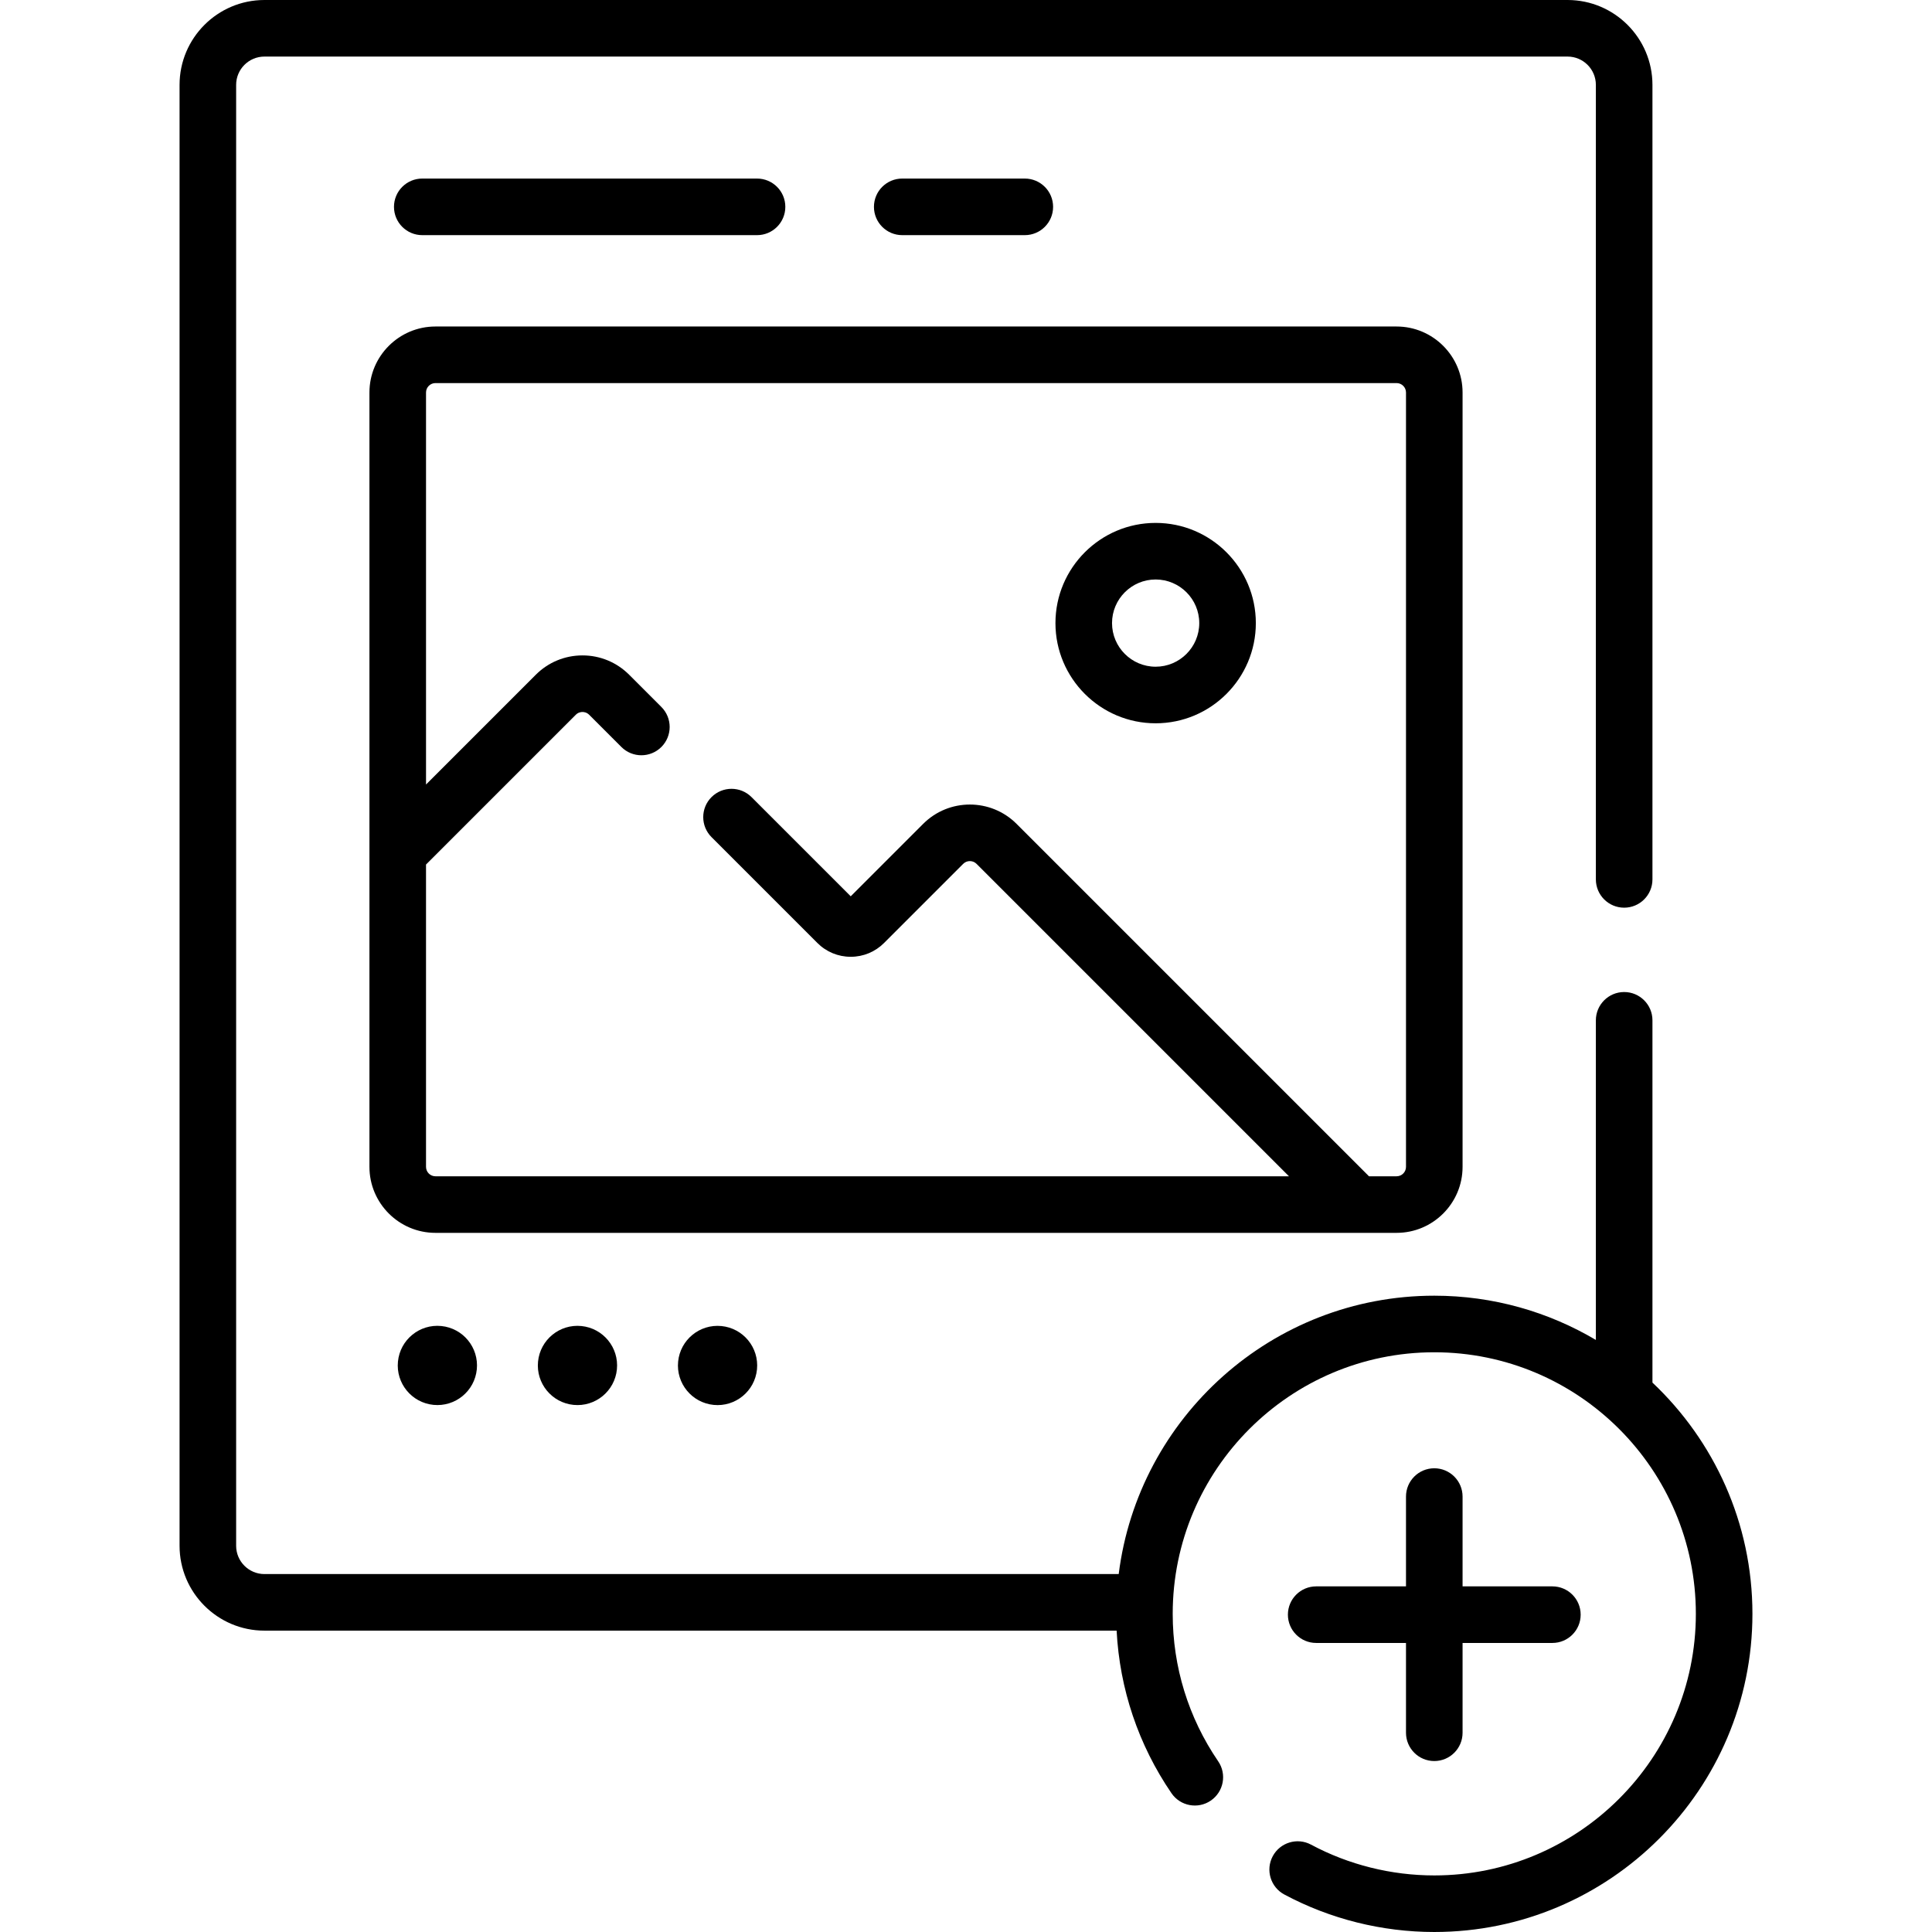
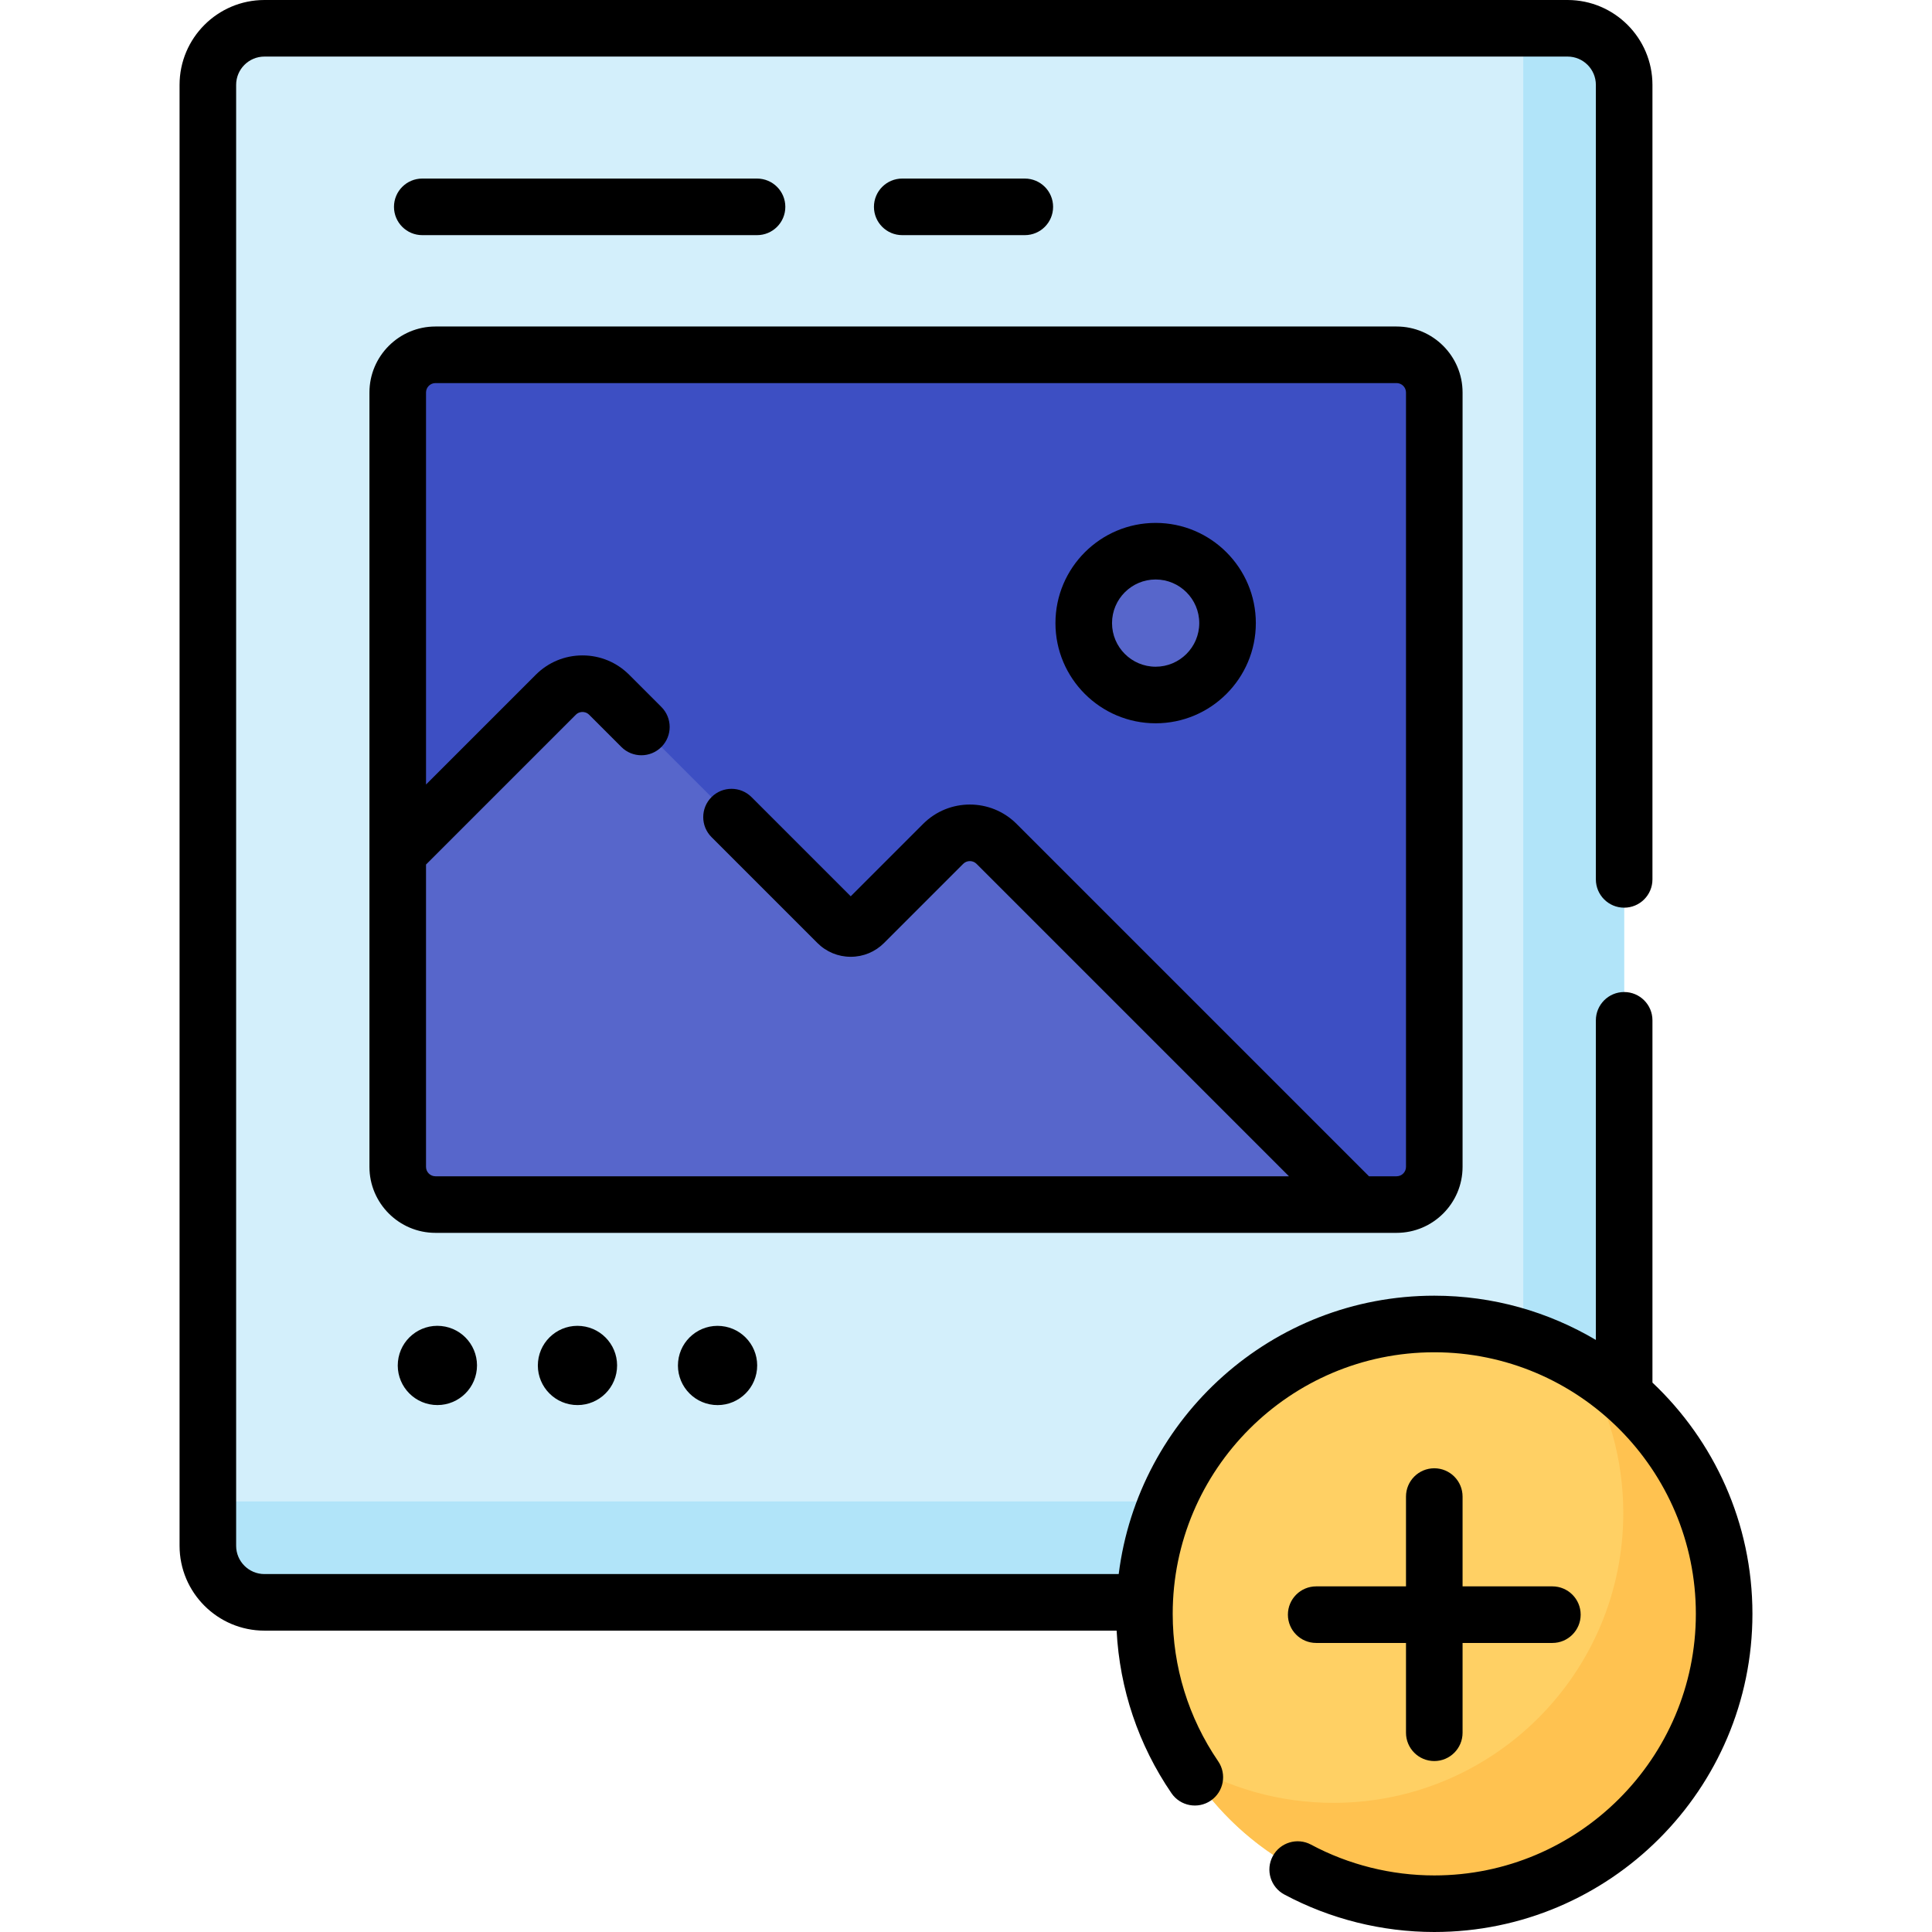
<svg xmlns="http://www.w3.org/2000/svg" id="Capa_1" enable-background="new 0 0 512 512" height="512" viewBox="0 0 512 512" width="512">
  <g>
-     <path d="m387.596 309.229v-205.21c0-9.645-7.847-17.492-17.492-17.492h-254.706c-9.645 0-17.492 7.847-17.492 17.492v205.209c0 9.645 7.847 17.492 17.492 17.492h254.706c9.645.001 17.492-7.846 17.492-17.491zm-274.697 0v-80.117l39.696-39.697c.636-.637 1.38-.732 1.767-.732s1.129.095 1.767.732l8.542 8.542c2.926 2.928 7.673 2.927 10.602 0 2.927-2.928 2.927-7.674-.001-10.602l-8.541-8.541c-3.303-3.304-7.696-5.124-12.368-5.124-4.673 0-9.065 1.819-12.369 5.123l-29.093 29.094v-103.888c0-1.378 1.121-2.499 2.499-2.499h254.706c1.378 0 2.499 1.121 2.499 2.499v205.209c0 1.378-1.121 2.499-2.499 2.499h-7.313l-93.401-93.402c-6.821-6.818-17.917-6.818-24.738.001l-19.203 19.204-26.289-26.289c-2.927-2.928-7.673-2.928-10.603 0-2.927 2.927-2.927 7.674 0 10.602l28.057 28.057c2.36 2.359 5.498 3.659 8.835 3.659s6.476-1.3 8.835-3.66l20.971-20.971c.974-.974 2.559-.974 3.534 0l82.798 82.799h-226.191c-1.378 0-2.499-1.121-2.499-2.498z" />
-     <path d="m437.916 366.402v-96.007c0-4.14-3.356-7.497-7.497-7.497s-7.497 3.356-7.497 7.497v84.703c-12.56-7.438-27.197-11.726-42.823-11.726-42.918 0-78.424 32.241-83.631 73.771h-226.392c-4.134 0-7.497-3.363-7.497-7.497v-387.156c0-4.134 3.363-7.497 7.497-7.497h345.349c4.134 0 7.497 3.363 7.497 7.497v210.558c0 4.14 3.356 7.497 7.497 7.497s7.497-3.356 7.497-7.497v-210.558c0-12.401-10.089-22.49-22.49-22.49h-345.35c-12.401 0-22.49 10.089-22.49 22.49v387.156c0 12.401 10.089 22.49 22.49 22.49h225.839c.804 15.461 5.78 30.274 14.538 43.084 2.337 3.418 7.003 4.293 10.419 1.958 3.418-2.337 4.295-7.002 1.958-10.42-7.884-11.532-12.051-25.043-12.051-39.072 0-38.224 31.097-69.32 69.32-69.32s69.32 31.097 69.32 69.32-31.097 69.321-69.32 69.321c-11.395 0-22.69-2.822-32.664-8.161-3.651-1.953-8.194-.578-10.147 3.071-1.954 3.65-.579 8.193 3.072 10.147 12.142 6.5 25.884 9.935 39.739 9.935 46.491 0 84.314-37.823 84.314-84.314 0-24.125-10.201-45.9-26.497-61.283z" />
-     <path d="m380.1 389.109c-4.141 0-7.497 3.356-7.497 7.497v23.799h-23.799c-4.141 0-7.497 3.356-7.497 7.497s3.356 7.497 7.497 7.497h23.799v23.799c0 4.14 3.356 7.497 7.497 7.497s7.497-3.356 7.497-7.497v-23.799h23.799c4.141 0 7.497-3.356 7.497-7.497s-3.356-7.497-7.497-7.497h-23.799v-23.799c-.001-4.14-3.357-7.497-7.497-7.497z" />
-     <ellipse cx="115.904" cy="361.674" rx="10.501" ry="10.501" transform="matrix(.099 -.995 .995 .099 -255.43 441.376)" />
-     <ellipse cx="153.013" cy="361.674" rx="10.501" ry="10.501" transform="matrix(.099 -.995 .995 .099 -221.978 478.303)" />
-     <ellipse cx="190.121" cy="361.674" rx="10.501" ry="10.501" transform="matrix(.099 -.995 .995 .099 -188.527 515.231)" />
-     <path d="m271.585 62.315c4.141 0 7.497-3.356 7.497-7.497s-3.356-7.497-7.497-7.497h-32.483c-4.141 0-7.497 3.356-7.497 7.497s3.356 7.497 7.497 7.497z" />
-     <path d="m200.622 62.315c4.141 0 7.497-3.356 7.497-7.497s-3.356-7.497-7.497-7.497h-88.716c-4.141 0-7.497 3.356-7.497 7.497s3.356 7.497 7.497 7.497z" />
-     <path d="m306.257 191.68c14.641 0 26.552-11.911 26.552-26.552s-11.911-26.552-26.552-26.552-26.552 11.911-26.552 26.552 11.911 26.552 26.552 26.552zm0-38.11c6.373 0 11.558 5.185 11.558 11.558s-5.185 11.558-11.558 11.558-11.558-5.185-11.558-11.558c-.001-6.372 5.185-11.558 11.558-11.558z" />
+     <g>
+       <path d="m415.419 424.639h-345.336c-8.284 0-15-6.716-15-15v-387.142c0-8.284 6.716-15 15-15h345.336c8.284 0 15 6.716 15 15v387.143c0 8.284-6.716 14.999-15 14.999z" fill="#d3effb" />
+     </g>
+     <g>
+       <path d="m415.935 7.497h-12.255v375.919c0 7.999-6.485 14.484-14.484 14.484h-334.113v12.255c0 7.999 6.485 14.484 14.484 14.484h346.368c8 0 14.484-6.485 14.484-14.484v-388.174c0-7.999-6.484-14.484-14.484-14.484z" fill="#b1e4f9" />
+     </g>
+     <g>
+       <path d="m370.1 319.224h-254.697c-5.523 0-10-4.477-10-10v-205.2c0-5.523 4.477-10 10-10h254.697c5.523 0 10 4.477 10 10v205.2c0 5.523-4.478 10-10 10z" fill="#3d4fc3" />
+     </g>
+     <g>
+       <g>
+         <circle cx="380.1" cy="427.686" fill="#ffd064" r="76.817" />
+       </g>
+       <g>
+         <path d="m419.383 361.674c6.856 11.496 10.805 24.926 10.805 39.283 0 42.425-34.392 76.817-76.817 76.817-14.357 0-27.787-3.949-39.283-10.805 13.403 22.474 37.944 37.534 66.012 37.534 42.425 0 76.817-34.392 76.817-76.817 0-28.068-15.06-52.609-37.534-66.012z" fill="#ffc250" />
+       </g>
+     </g>
+     <g>
+       <path d="m115.398 319.224h244.287l-95.596-95.596c-3.904-3.903-10.232-3.903-14.136 0l-20.971 20.971c-1.952 1.952-5.116 1.952-7.068 0l-60.485-60.485c-3.904-3.904-10.232-3.903-14.136 0l-41.891 41.891v83.224c.001 5.52 4.476 9.995 9.996 9.995z" fill="#5766cb" />
+     </g>
+     <g>
+       <circle cx="306.257" cy="165.129" fill="#5766cb" r="19.055" />
+     </g>
+     <g>
+       <path d="m387.596 309.229v-205.21c0-9.645-7.847-17.492-17.492-17.492h-254.706c-9.645 0-17.492 7.847-17.492 17.492v205.209c0 9.645 7.847 17.492 17.492 17.492h254.706c9.645.001 17.492-7.846 17.492-17.491zm-274.697 0v-80.117l39.696-39.697c.636-.637 1.38-.732 1.767-.732s1.129.095 1.767.732l8.542 8.542c2.926 2.928 7.673 2.927 10.602 0 2.927-2.928 2.927-7.674-.001-10.602l-8.541-8.541c-3.303-3.304-7.696-5.124-12.368-5.124-4.673 0-9.065 1.819-12.369 5.123l-29.093 29.094v-103.888c0-1.378 1.121-2.499 2.499-2.499h254.706c1.378 0 2.499 1.121 2.499 2.499v205.209c0 1.378-1.121 2.499-2.499 2.499h-7.313l-93.401-93.402c-6.821-6.818-17.917-6.818-24.738.001l-19.203 19.204-26.289-26.289c-2.927-2.928-7.673-2.928-10.603 0-2.927 2.927-2.927 7.674 0 10.602l28.057 28.057c2.36 2.359 5.498 3.659 8.835 3.659s6.476-1.3 8.835-3.66l20.971-20.971c.974-.974 2.559-.974 3.534 0l82.798 82.799h-226.191c-1.378 0-2.499-1.121-2.499-2.498z" />
+       <path d="m437.916 366.402v-96.007c0-4.14-3.356-7.497-7.497-7.497s-7.497 3.356-7.497 7.497v84.703c-12.56-7.438-27.197-11.726-42.823-11.726-42.918 0-78.424 32.241-83.631 73.771h-226.392c-4.134 0-7.497-3.363-7.497-7.497v-387.156c0-4.134 3.363-7.497 7.497-7.497h345.349c4.134 0 7.497 3.363 7.497 7.497v210.558c0 4.14 3.356 7.497 7.497 7.497s7.497-3.356 7.497-7.497v-210.558c0-12.401-10.089-22.49-22.49-22.49h-345.35c-12.401 0-22.49 10.089-22.49 22.49v387.156c0 12.401 10.089 22.49 22.49 22.49h225.839c.804 15.461 5.78 30.274 14.538 43.084 2.337 3.418 7.003 4.293 10.419 1.958 3.418-2.337 4.295-7.002 1.958-10.42-7.884-11.532-12.051-25.043-12.051-39.072 0-38.224 31.097-69.32 69.32-69.32s69.32 31.097 69.32 69.32-31.097 69.321-69.32 69.321c-11.395 0-22.69-2.822-32.664-8.161-3.651-1.953-8.194-.578-10.147 3.071-1.954 3.65-.579 8.193 3.072 10.147 12.142 6.5 25.884 9.935 39.739 9.935 46.491 0 84.314-37.823 84.314-84.314 0-24.125-10.201-45.9-26.497-61.283z" />
+       <path d="m380.1 389.109c-4.141 0-7.497 3.356-7.497 7.497v23.799h-23.799c-4.141 0-7.497 3.356-7.497 7.497s3.356 7.497 7.497 7.497h23.799v23.799c0 4.14 3.356 7.497 7.497 7.497s7.497-3.356 7.497-7.497v-23.799h23.799c4.141 0 7.497-3.356 7.497-7.497s-3.356-7.497-7.497-7.497h-23.799v-23.799c-.001-4.14-3.357-7.497-7.497-7.497z" />
+       <ellipse cx="115.904" cy="361.674" rx="10.501" ry="10.501" transform="matrix(.099 -.995 .995 .099 -255.43 441.376)" />
+       <ellipse cx="153.013" cy="361.674" rx="10.501" ry="10.501" transform="matrix(.099 -.995 .995 .099 -221.978 478.303)" />
+       <ellipse cx="190.121" cy="361.674" rx="10.501" ry="10.501" transform="matrix(.099 -.995 .995 .099 -188.527 515.231)" />
+       <path d="m271.585 62.315c4.141 0 7.497-3.356 7.497-7.497s-3.356-7.497-7.497-7.497h-32.483c-4.141 0-7.497 3.356-7.497 7.497s3.356 7.497 7.497 7.497z" />
+       <path d="m200.622 62.315c4.141 0 7.497-3.356 7.497-7.497s-3.356-7.497-7.497-7.497h-88.716c-4.141 0-7.497 3.356-7.497 7.497s3.356 7.497 7.497 7.497z" />
+       <path d="m306.257 191.68c14.641 0 26.552-11.911 26.552-26.552s-11.911-26.552-26.552-26.552-26.552 11.911-26.552 26.552 11.911 26.552 26.552 26.552zm0-38.11c6.373 0 11.558 5.185 11.558 11.558s-5.185 11.558-11.558 11.558-11.558-5.185-11.558-11.558c-.001-6.372 5.185-11.558 11.558-11.558z" />
+     </g>
  </g>
</svg>
